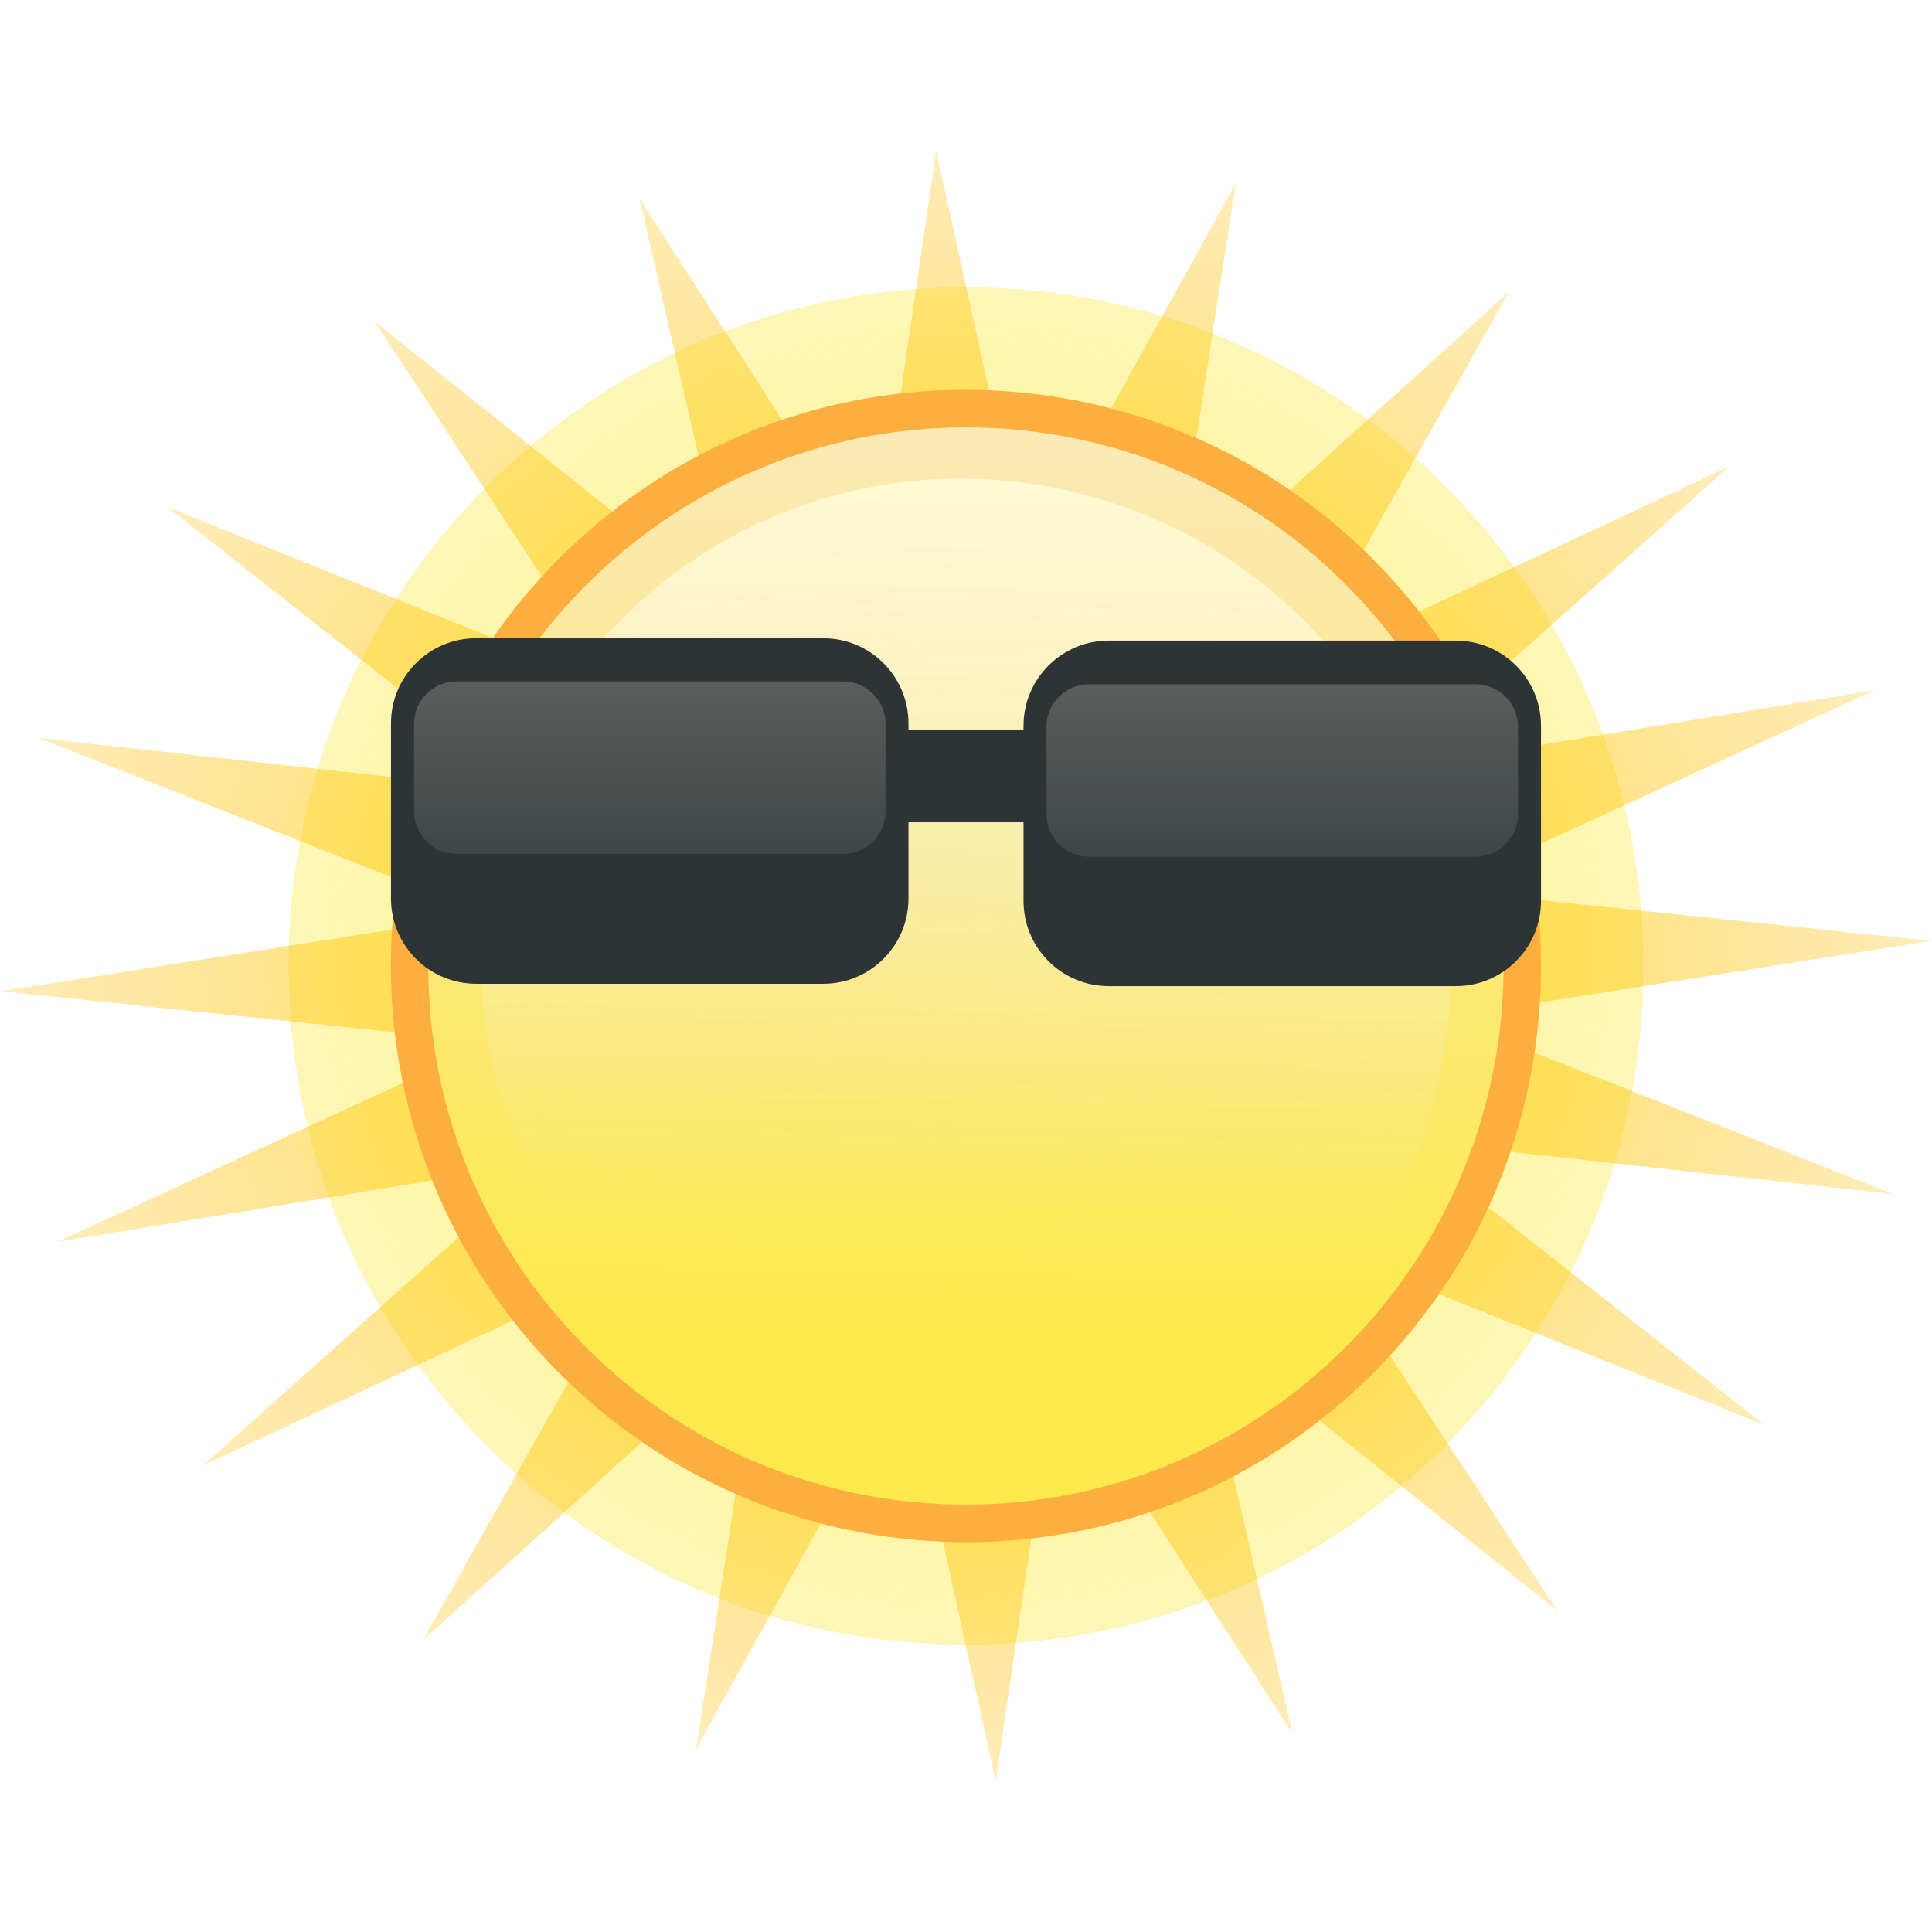
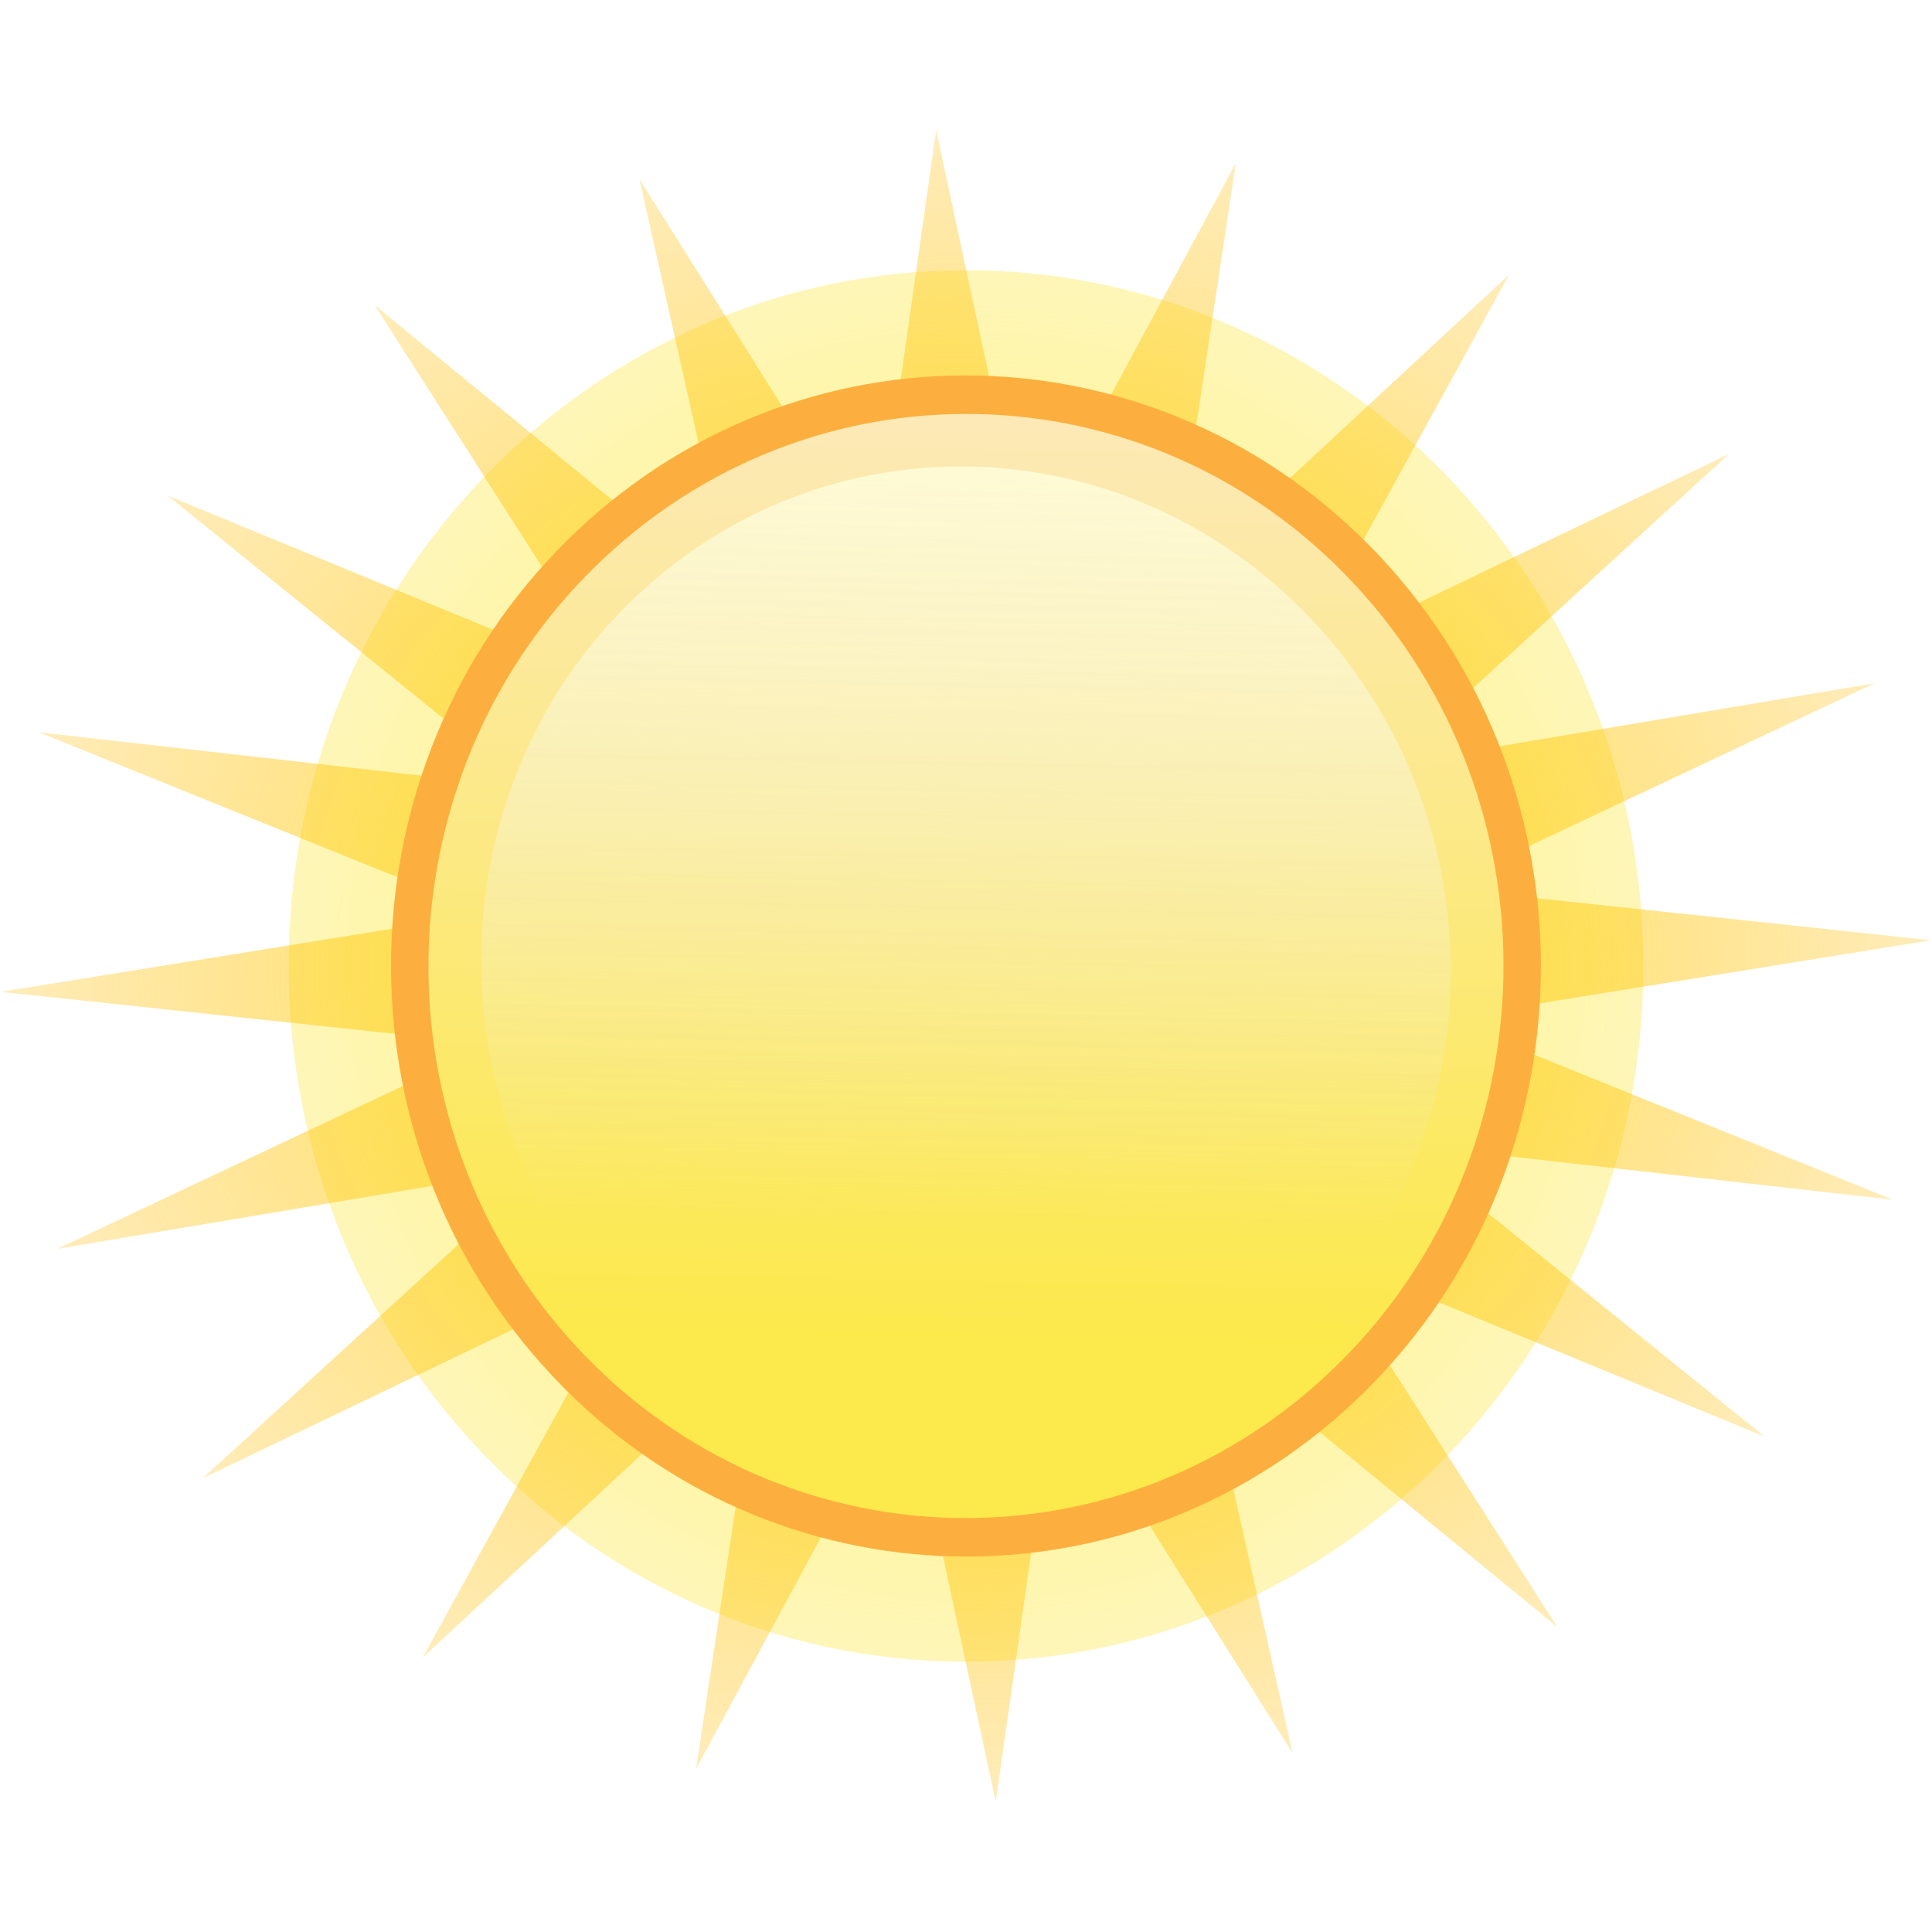
<svg xmlns="http://www.w3.org/2000/svg" xmlns:xlink="http://www.w3.org/1999/xlink" width="48px" height="48px" id="svg2861" version="1.1">
  <defs id="defs2863">
    <linearGradient id="linearGradient3662">
      <stop id="stop3664" offset="0" style="stop-color:#ffffde;stop-opacity:0.402" />
      <stop id="stop3666" offset="1" style="stop-color:#eeeeec;stop-opacity:0;" />
    </linearGradient>
    <linearGradient id="linearGradient3730">
      <stop style="stop-color:#ffea36;stop-opacity:1;" offset="0" id="stop3732" />
      <stop style="stop-color:#ffba00;stop-opacity:0.271;" offset="1" id="stop3734" />
    </linearGradient>
    <linearGradient id="linearGradient3720">
      <stop style="stop-color:#ffffde;stop-opacity:1;" offset="0" id="stop3722" />
      <stop style="stop-color:#eeeeec;stop-opacity:0;" offset="1" id="stop3724" />
    </linearGradient>
    <linearGradient id="linearGradient3673">
      <stop style="stop-color:#fcff6d;stop-opacity:1;" offset="0" id="stop3675" />
      <stop style="stop-color:#fce94f;stop-opacity:0.403;" offset="1" id="stop3677" />
    </linearGradient>
    <linearGradient id="linearGradient3647">
      <stop style="stop-color:#fce94b;stop-opacity:1;" offset="0" id="stop3649" />
      <stop style="stop-color:#fce9bb;stop-opacity:1;" offset="1" id="stop3651" />
    </linearGradient>
    <linearGradient xlink:href="#linearGradient3647" id="linearGradient3661" x1="27.827" y1="39.795" x2="45.044" y2="21.355" gradientUnits="userSpaceOnUse" />
    <radialGradient xlink:href="#linearGradient3673" id="radialGradient3679" cx="36.357" cy="36.071" fx="36.357" fy="36.071" r="12.071" gradientTransform="matrix(1,0,0,1.08284,0,-2.988166)" gradientUnits="userSpaceOnUse" />
    <linearGradient xlink:href="#linearGradient3720" id="linearGradient3726" x1="44.703" y1="21.721" x2="29.469" y2="38.037" gradientUnits="userSpaceOnUse" />
    <radialGradient xlink:href="#linearGradient3730" id="radialGradient3744" cx="-19.714" cy="14" fx="-19.714" fy="14" r="20.05" gradientUnits="userSpaceOnUse" />
    <linearGradient xlink:href="#linearGradient3662" id="linearGradient3660" x1="-35.429" y1="26.786" x2="-35.429" y2="39.5" gradientUnits="userSpaceOnUse" gradientTransform="matrix(0.9111111,0,0,1.071429,-5.720635,-21.04592)" />
    <linearGradient xlink:href="#linearGradient3662-7" id="linearGradient3660-4" x1="-35.429" y1="26.786" x2="-35.429" y2="39.5" gradientUnits="userSpaceOnUse" gradientTransform="matrix(0.9111111,0,0,1.071429,-5.863492,-21.04592)" />
    <linearGradient id="linearGradient3662-7">
      <stop id="stop3664-7" offset="0" style="stop-color:#ffffde;stop-opacity:0.402" />
      <stop id="stop3666-0" offset="1" style="stop-color:#eeeeec;stop-opacity:0;" />
    </linearGradient>
    <linearGradient y2="39.5" x2="-35.429" y1="26.786" x1="-35.429" gradientTransform="matrix(0.9111111,0,0,1.071429,9.993651,-20.97449)" gradientUnits="userSpaceOnUse" id="linearGradient3685" xlink:href="#linearGradient3662-7" />
    <linearGradient xlink:href="#linearGradient3662" id="linearGradient3713" gradientUnits="userSpaceOnUse" gradientTransform="matrix(0.9111111,0,0,1.071429,-5.720635,-21.04592)" x1="-35.429" y1="26.786" x2="-35.429" y2="39.5" />
    <linearGradient xlink:href="#linearGradient3662-7" id="linearGradient3715" gradientUnits="userSpaceOnUse" gradientTransform="matrix(0.9111111,0,0,1.071429,9.993651,-20.97449)" x1="-35.429" y1="26.786" x2="-35.429" y2="39.5" />
    <linearGradient xlink:href="#linearGradient3662-7" id="linearGradient3718" gradientUnits="userSpaceOnUse" gradientTransform="matrix(0.9111111,0,0,1.071429,64.13651,-17.97449)" x1="-35.429" y1="26.786" x2="-35.429" y2="39.5" />
    <linearGradient xlink:href="#linearGradient3662" id="linearGradient3721" gradientUnits="userSpaceOnUse" gradientTransform="matrix(0.9111111,0,0,1.071429,48.42222,-18.04592)" x1="-35.429" y1="26.786" x2="-35.429" y2="39.5" />
  </defs>
  <g id="layer1">
-     <path style="fill:url(#radialGradient3679);fill-opacity:1;stroke:none" id="path3671" d="m 48.429,36.071 a 12.071,13.071 0 1 1 -24.143,0 12.071,13.071 0 1 1 24.143,0 z" transform="matrix(1.394429,0,0,1.290115,-26.69745,-22.53629)" />
-     <path style="fill:url(#radialGradient3744);fill-opacity:1;stroke:none" id="path3728" d="m -7.429,29.857 -7.459,-7.065 1.957,10.086 -4.91,-9.024 -1.255,10.197 -1.881,-10.1 -4.345,9.31 1.332,-10.187 -7.009,7.512 4.415,-9.277 -8.987,4.978 7.065,-7.459 -10.086,1.957 9.024,-4.91 -10.197,-1.255 10.1,-1.881 -9.31,-4.345 10.187,1.332 -7.512,-7.009 9.277,4.415 -4.978,-8.987 7.459,7.065 -1.957,-10.086 4.91,9.024 1.255,-10.197 1.881,10.1 4.345,-9.31 -1.332,10.187 7.009,-7.512 -4.415,9.277 8.987,-4.978 -7.065,7.459 10.086,-1.957 -9.024,4.91 10.197,1.255 -10.1,1.881 9.31,4.345 -10.187,-1.332 7.512,7.009 -9.277,-4.415 4.978,8.987 z" transform="matrix(1.196176,0,0,1.010483,47.58176,9.853234)" />
-     <path style="fill:url(#linearGradient3661);fill-opacity:1;stroke:#fcaf3e" id="path2871" d="m 49.571,32.571 a 15,14.714 0 1 1 -30,0 15,14.714 0 1 1 30,0 z" transform="matrix(0.67956,-0.6235669,0.6345103,0.6940268,-20.16027,22.95215)" />
-     <path transform="matrix(0.5864871,-0.5452248,0.559434,0.6068325,-14.49727,23.0838)" d="m 49.571,32.571 a 15,14.714 0 1 1 -30,0 15,14.714 0 1 1 30,0 z" id="path3706" style="opacity:0.776;fill:url(#linearGradient3726);fill-opacity:1;stroke:none" />
-     <rect style="fill:#2e3436;fill-opacity:1;stroke:none" id="rect2832" width="12.857" height="8.584" x="9.714" y="15.857" ry="2.117" />
-     <rect style="fill:#2e3436;fill-opacity:1;stroke:none" id="rect2832-8" width="12.857" height="8.584" x="25.429" y="15.916" ry="2.117" />
-     <rect style="fill:#2e3436;fill-opacity:1;stroke:none" id="rect2856" width="4.714" height="2.286" x="21.571" y="18.143" ry="1.143" rx="0" />
-     <rect style="fill:url(#linearGradient3721);fill-opacity:1;stroke:none" id="rect2832-6" width="11.714" height="4.286" x="10.286" y="16.929" ry="1.057" />
-     <rect style="fill:url(#linearGradient3718);fill-opacity:1;stroke:none" id="rect2832-6-7" width="11.714" height="4.286" x="26" y="17" ry="1.057" />
+     <path style="fill:url(#radialGradient3679);fill-opacity:1;stroke:none" id="path3671" d="m 48.429,36.071 a 12.071,13.071 0 1 1 -24.143,0 12.071,13.071 0 1 1 24.143,0 z" transform="matrix(1.39409,0,0,1.32233,-26.68512,-23.69832)" />
+     <path style="fill:url(#radialGradient3744);fill-opacity:1;stroke:none" id="path3728" d="m -7.429,29.857 -7.459,-7.065 1.957,10.086 -4.91,-9.024 -1.255,10.197 -1.881,-10.1 -4.345,9.31 1.332,-10.187 -7.009,7.512 4.415,-9.277 -8.987,4.978 7.065,-7.459 -10.086,1.957 9.024,-4.91 -10.197,-1.255 10.1,-1.881 -9.31,-4.345 10.187,1.332 -7.512,-7.009 9.277,4.415 -4.978,-8.987 7.459,7.065 -1.957,-10.086 4.91,9.024 1.255,-10.197 1.881,10.1 4.345,-9.31 -1.332,10.187 7.009,-7.512 -4.415,9.277 8.987,-4.978 -7.065,7.459 10.086,-1.957 -9.024,4.91 10.197,1.255 -10.1,1.881 9.31,4.345 -10.187,-1.332 7.512,7.009 -9.277,-4.415 4.978,8.987 z" transform="matrix(1.195885,0,0,1.035716,47.57602,9.499983)" />
+     <path style="fill:url(#linearGradient3661);fill-opacity:1;stroke:#fcaf3e" id="path2871" d="m 49.571,32.571 a 15,14.714 0 1 1 -30,0 15,14.714 0 1 1 30,0 z" transform="matrix(0.6793947,-0.6391376,0.634356,0.7113569,-20.14953,22.92599)" />
+     <path transform="matrix(0.5863445,-0.5588393,0.5592979,0.6219854,-14.4879,23.06092)" d="m 49.571,32.571 a 15,14.714 0 1 1 -30,0 15,14.714 0 1 1 30,0 z" id="path3706" style="opacity:0.776;fill:url(#linearGradient3726);fill-opacity:1;stroke:none" />
  </g>
</svg>
